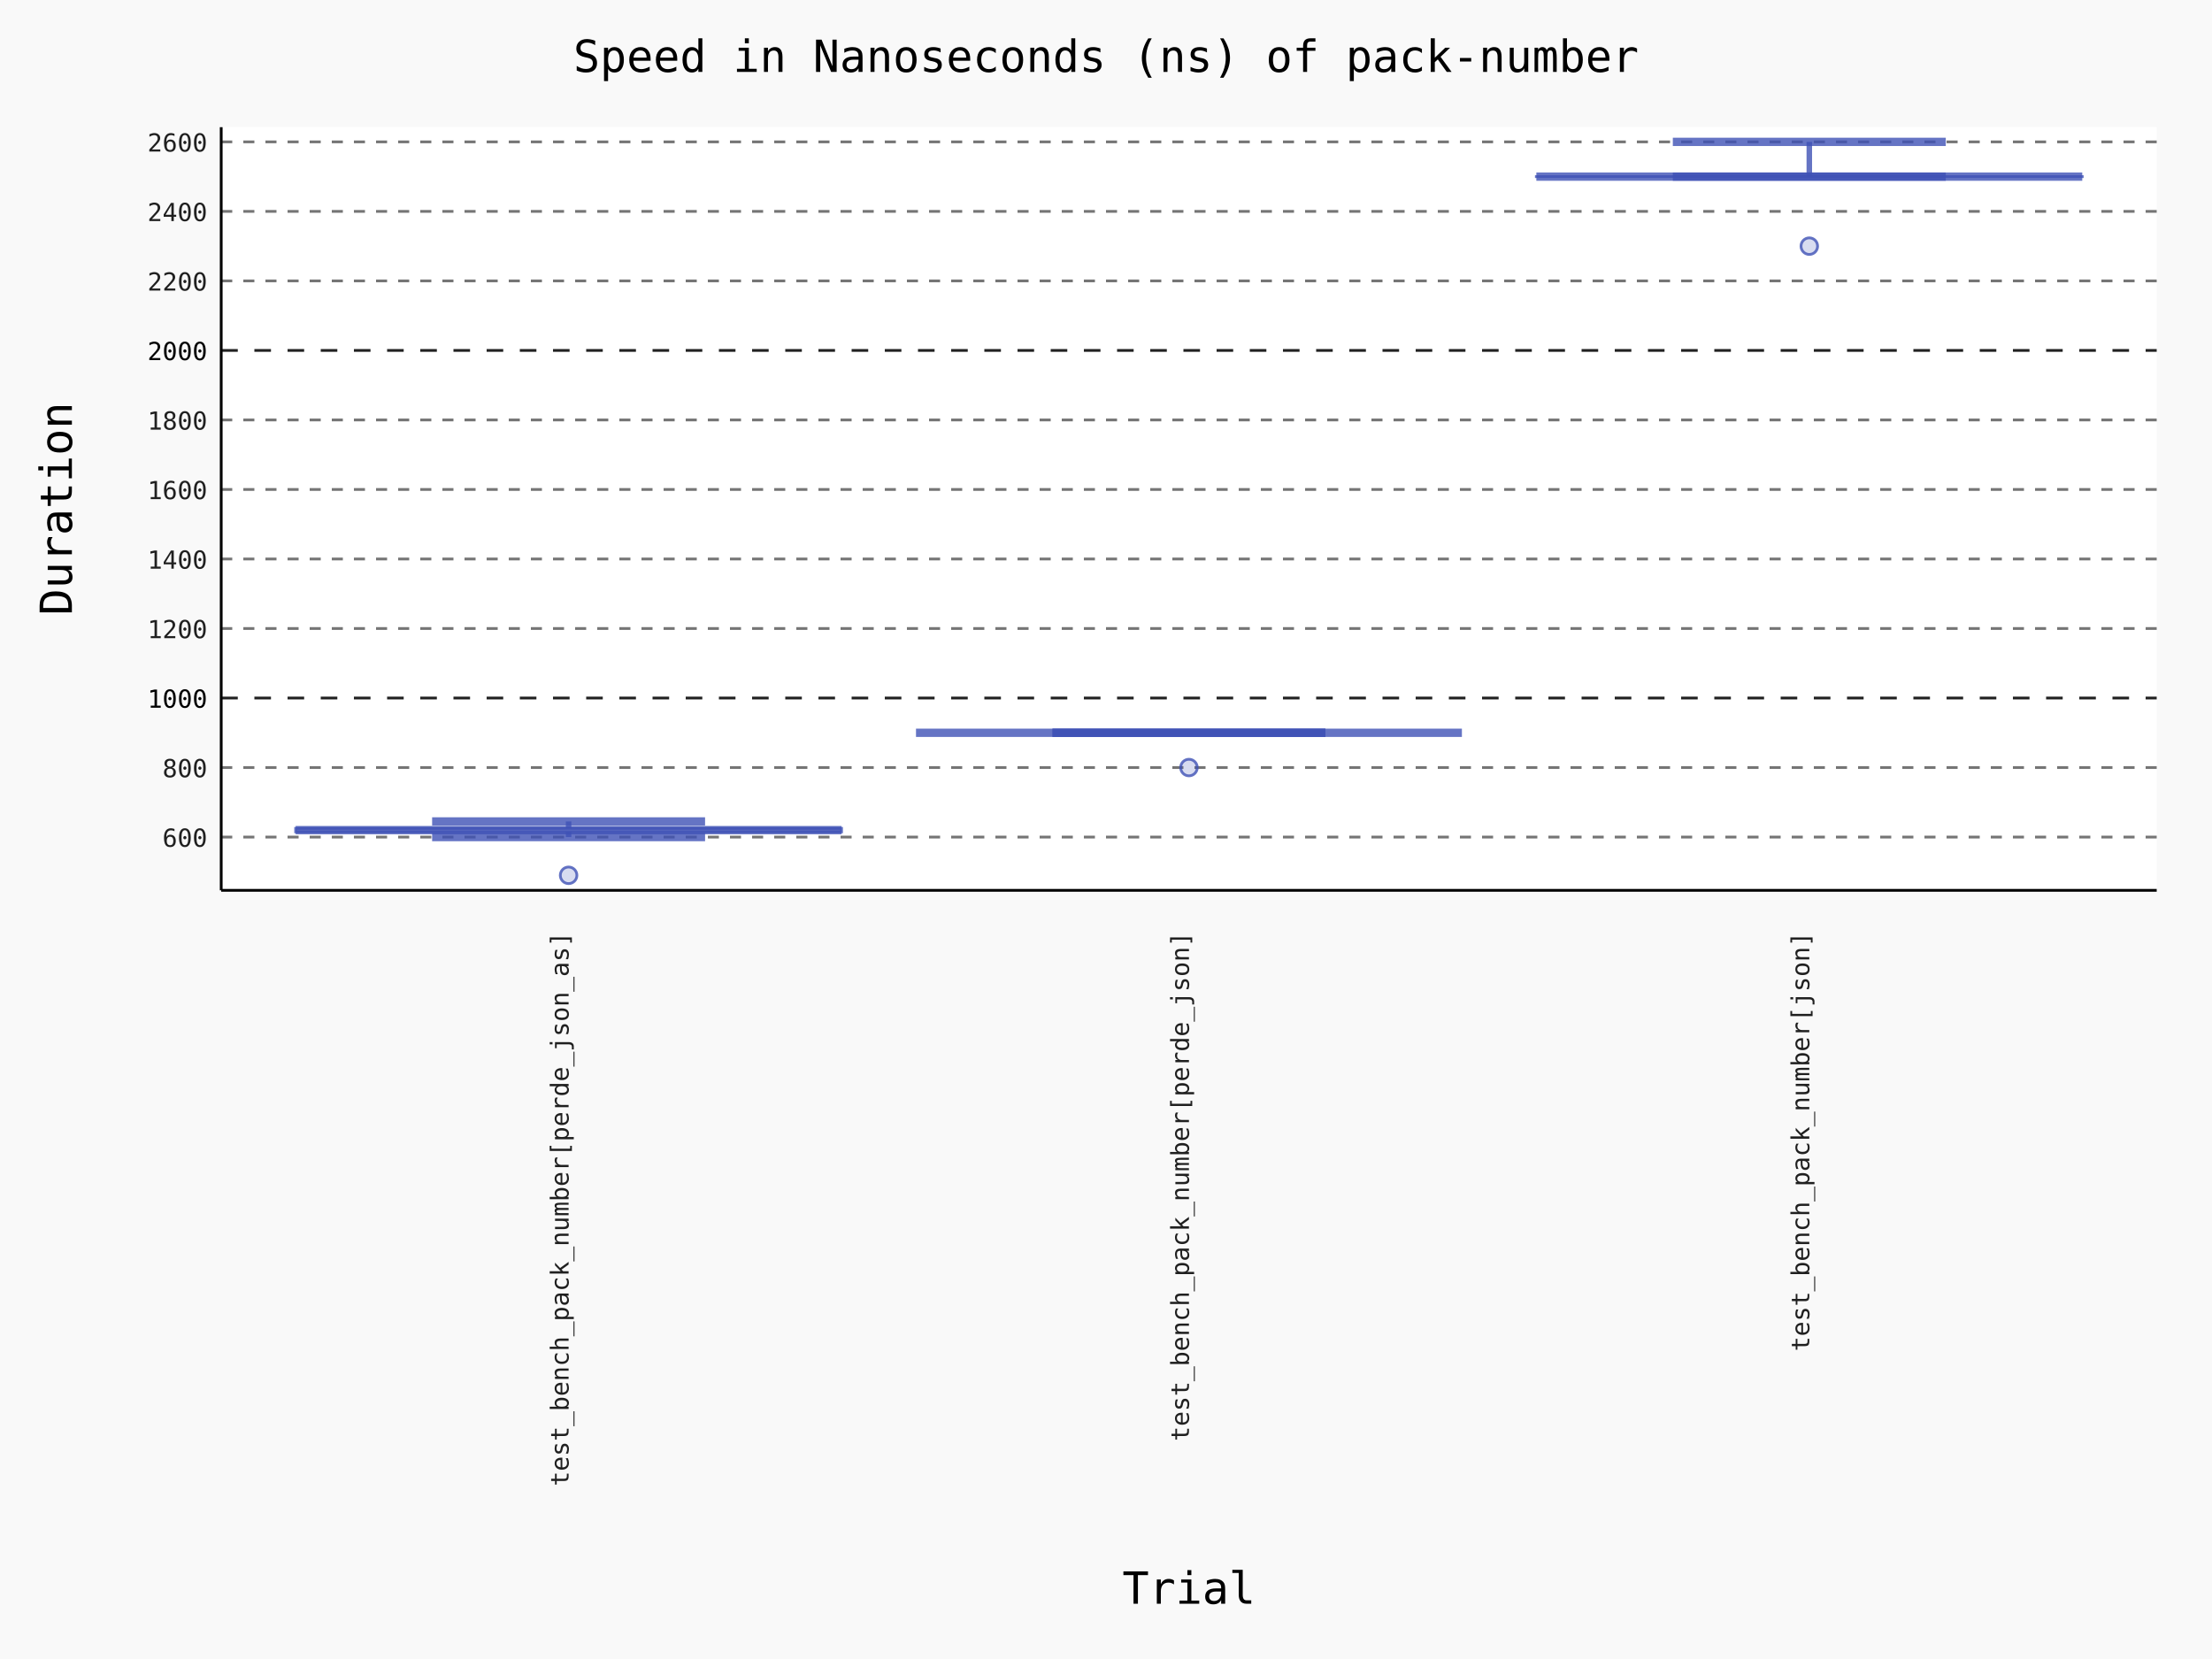
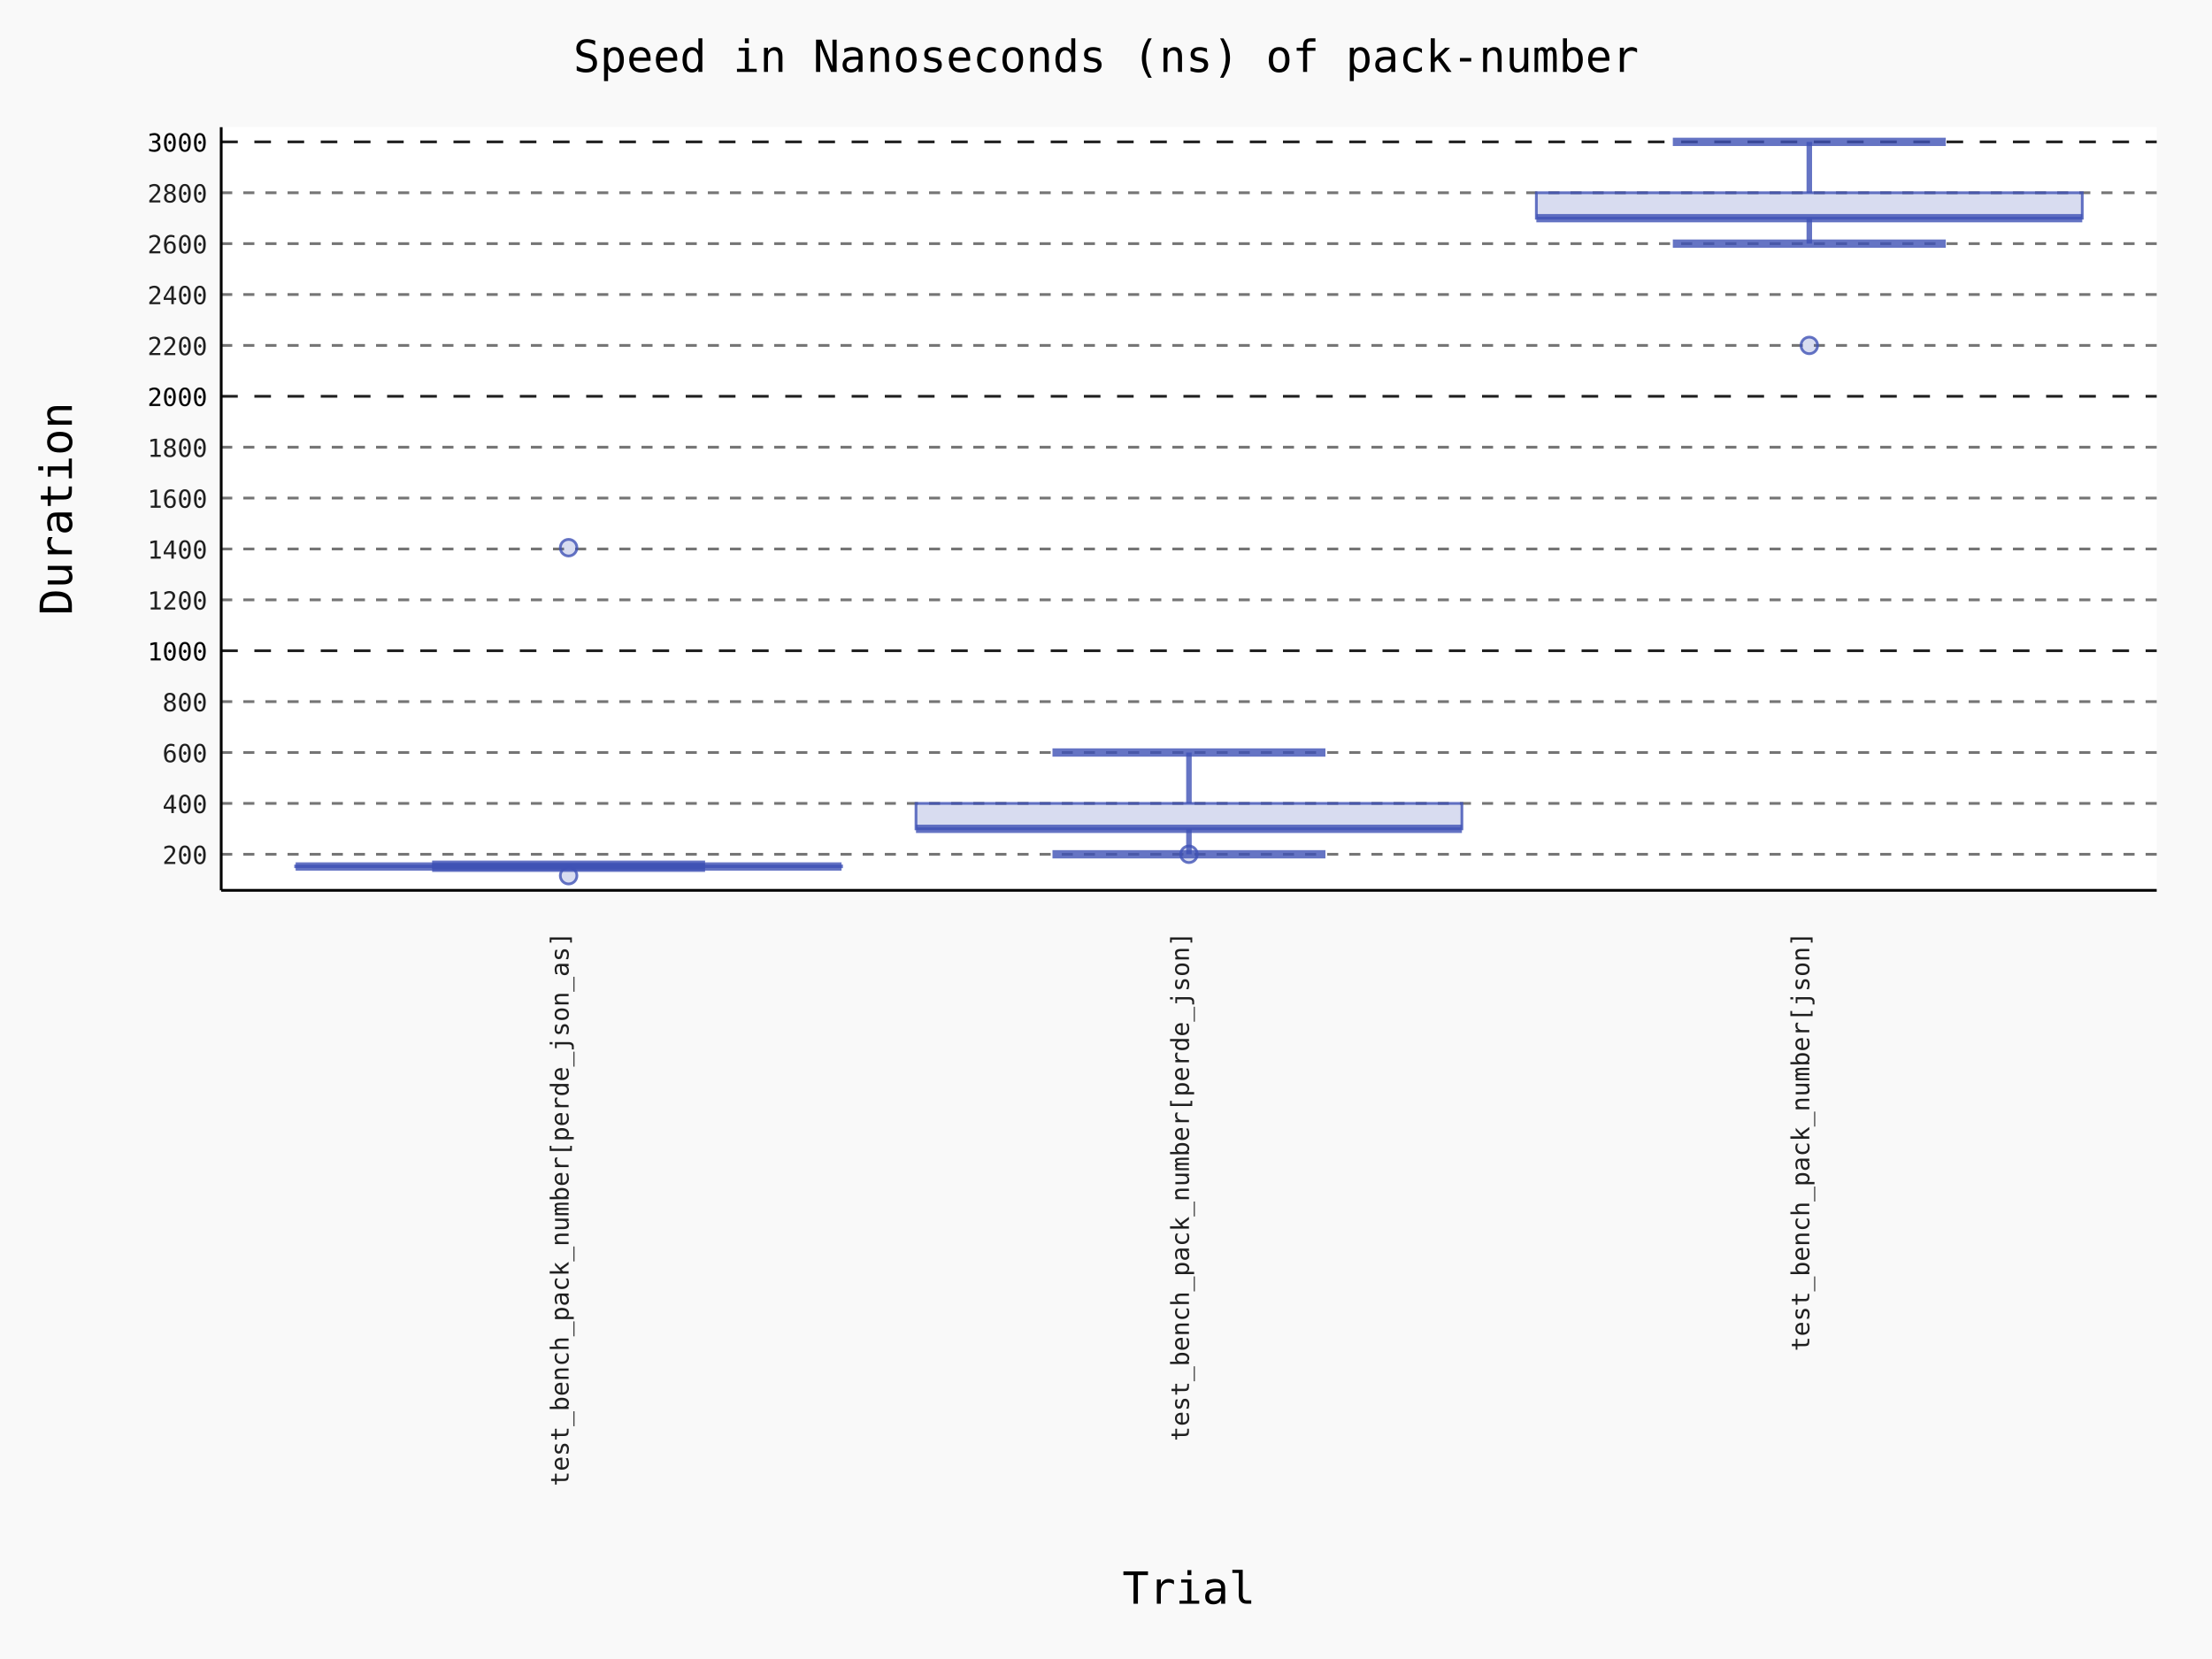
- <svg xmlns="http://www.w3.org/2000/svg" id="chart-3fc9606a-4e2c-4a5e-a06e-6cd311079bae" class="pygal-chart" viewBox="0 0 800 600">
+ <svg xmlns="http://www.w3.org/2000/svg" class="pygal-chart" id="chart-83f99d43-52b0-470d-9cc8-c972e0344bf1" viewBox="0 0 800 600">
  <defs>
-     <style type="text/css">#chart-3fc9606a-4e2c-4a5e-a06e-6cd311079bae{-webkit-user-select:none;-webkit-font-smoothing:antialiased;font-family:Consolas,"Deja Vu Sans Mono","Bitstream Vera Sans Mono","Courier New",monospace}#chart-3fc9606a-4e2c-4a5e-a06e-6cd311079bae .title{font-family:Consolas,"Deja Vu Sans Mono","Bitstream Vera Sans Mono","Courier New",monospace;font-size:16px}#chart-3fc9606a-4e2c-4a5e-a06e-6cd311079bae .legends .legend text{font-family:Consolas,"Deja Vu Sans Mono","Bitstream Vera Sans Mono","Courier New",monospace;font-size:14px}#chart-3fc9606a-4e2c-4a5e-a06e-6cd311079bae .axis text{font-family:Consolas,"Deja Vu Sans Mono","Bitstream Vera Sans Mono","Courier New",monospace;font-size:10px}#chart-3fc9606a-4e2c-4a5e-a06e-6cd311079bae .axis text.major{font-family:Consolas,"Deja Vu Sans Mono","Bitstream Vera Sans Mono","Courier New",monospace;font-size:10px}#chart-3fc9606a-4e2c-4a5e-a06e-6cd311079bae .text-overlay text.value{font-family:Consolas,"Deja Vu Sans Mono","Bitstream Vera Sans Mono","Courier New",monospace;font-size:16px}#chart-3fc9606a-4e2c-4a5e-a06e-6cd311079bae .text-overlay text.label{font-family:Consolas,"Deja Vu Sans Mono","Bitstream Vera Sans Mono","Courier New",monospace;font-size:10px}#chart-3fc9606a-4e2c-4a5e-a06e-6cd311079bae .tooltip{font-family:Consolas,"Deja Vu Sans Mono","Bitstream Vera Sans Mono","Courier New",monospace;font-size:14px}#chart-3fc9606a-4e2c-4a5e-a06e-6cd311079bae text.no_data{font-family:Consolas,"Deja Vu Sans Mono","Bitstream Vera Sans Mono","Courier New",monospace;font-size:64px}
- #chart-3fc9606a-4e2c-4a5e-a06e-6cd311079bae{background-color:rgba(249,249,249,1)}#chart-3fc9606a-4e2c-4a5e-a06e-6cd311079bae path,#chart-3fc9606a-4e2c-4a5e-a06e-6cd311079bae line,#chart-3fc9606a-4e2c-4a5e-a06e-6cd311079bae rect,#chart-3fc9606a-4e2c-4a5e-a06e-6cd311079bae circle{-webkit-transition:150ms;-moz-transition:150ms;transition:150ms}#chart-3fc9606a-4e2c-4a5e-a06e-6cd311079bae .graph &gt; .background{fill:rgba(249,249,249,1)}#chart-3fc9606a-4e2c-4a5e-a06e-6cd311079bae .plot &gt; .background{fill:rgba(255,255,255,1)}#chart-3fc9606a-4e2c-4a5e-a06e-6cd311079bae .graph{fill:rgba(0,0,0,.87)}#chart-3fc9606a-4e2c-4a5e-a06e-6cd311079bae text.no_data{fill:rgba(0,0,0,1)}#chart-3fc9606a-4e2c-4a5e-a06e-6cd311079bae .title{fill:rgba(0,0,0,1)}#chart-3fc9606a-4e2c-4a5e-a06e-6cd311079bae .legends .legend text{fill:rgba(0,0,0,.87)}#chart-3fc9606a-4e2c-4a5e-a06e-6cd311079bae .legends .legend:hover text{fill:rgba(0,0,0,1)}#chart-3fc9606a-4e2c-4a5e-a06e-6cd311079bae .axis .line{stroke:rgba(0,0,0,1)}#chart-3fc9606a-4e2c-4a5e-a06e-6cd311079bae .axis .guide.line{stroke:rgba(0,0,0,.54)}#chart-3fc9606a-4e2c-4a5e-a06e-6cd311079bae .axis .major.line{stroke:rgba(0,0,0,.87)}#chart-3fc9606a-4e2c-4a5e-a06e-6cd311079bae .axis text.major{fill:rgba(0,0,0,1)}#chart-3fc9606a-4e2c-4a5e-a06e-6cd311079bae .axis.y .guides:hover .guide.line,#chart-3fc9606a-4e2c-4a5e-a06e-6cd311079bae .line-graph .axis.x .guides:hover .guide.line,#chart-3fc9606a-4e2c-4a5e-a06e-6cd311079bae .stackedline-graph .axis.x .guides:hover .guide.line,#chart-3fc9606a-4e2c-4a5e-a06e-6cd311079bae .xy-graph .axis.x .guides:hover .guide.line{stroke:rgba(0,0,0,1)}#chart-3fc9606a-4e2c-4a5e-a06e-6cd311079bae .axis .guides:hover text{fill:rgba(0,0,0,1)}#chart-3fc9606a-4e2c-4a5e-a06e-6cd311079bae .reactive{fill-opacity:.7;stroke-opacity:.8}#chart-3fc9606a-4e2c-4a5e-a06e-6cd311079bae .ci{stroke:rgba(0,0,0,.87)}#chart-3fc9606a-4e2c-4a5e-a06e-6cd311079bae .reactive.active,#chart-3fc9606a-4e2c-4a5e-a06e-6cd311079bae .active .reactive{fill-opacity:.8;stroke-opacity:.9;stroke-width:4}#chart-3fc9606a-4e2c-4a5e-a06e-6cd311079bae .ci .reactive.active{stroke-width:1.5}#chart-3fc9606a-4e2c-4a5e-a06e-6cd311079bae .series text{fill:rgba(0,0,0,1)}#chart-3fc9606a-4e2c-4a5e-a06e-6cd311079bae .tooltip rect{fill:rgba(255,255,255,1);stroke:rgba(0,0,0,1);-webkit-transition:opacity 150ms;-moz-transition:opacity 150ms;transition:opacity 150ms}#chart-3fc9606a-4e2c-4a5e-a06e-6cd311079bae .tooltip .label{fill:rgba(0,0,0,.87)}#chart-3fc9606a-4e2c-4a5e-a06e-6cd311079bae .tooltip .label{fill:rgba(0,0,0,.87)}#chart-3fc9606a-4e2c-4a5e-a06e-6cd311079bae .tooltip .legend{font-size:.8em;fill:rgba(0,0,0,.54)}#chart-3fc9606a-4e2c-4a5e-a06e-6cd311079bae .tooltip .x_label{font-size:.6em;fill:rgba(0,0,0,1)}#chart-3fc9606a-4e2c-4a5e-a06e-6cd311079bae .tooltip .xlink{font-size:.5em;text-decoration:underline}#chart-3fc9606a-4e2c-4a5e-a06e-6cd311079bae .tooltip .value{font-size:1.5em}#chart-3fc9606a-4e2c-4a5e-a06e-6cd311079bae .bound{font-size:.5em}#chart-3fc9606a-4e2c-4a5e-a06e-6cd311079bae .max-value{font-size:.75em;fill:rgba(0,0,0,.54)}#chart-3fc9606a-4e2c-4a5e-a06e-6cd311079bae .map-element{fill:rgba(255,255,255,1);stroke:rgba(0,0,0,.54) !important}#chart-3fc9606a-4e2c-4a5e-a06e-6cd311079bae .map-element .reactive{fill-opacity:inherit;stroke-opacity:inherit}#chart-3fc9606a-4e2c-4a5e-a06e-6cd311079bae .color-0,#chart-3fc9606a-4e2c-4a5e-a06e-6cd311079bae .color-0 a:visited{stroke:#3F51B5;fill:#3F51B5}#chart-3fc9606a-4e2c-4a5e-a06e-6cd311079bae .color-1,#chart-3fc9606a-4e2c-4a5e-a06e-6cd311079bae .color-1 a:visited{stroke:#3F51B5;fill:#3F51B5}#chart-3fc9606a-4e2c-4a5e-a06e-6cd311079bae .color-2,#chart-3fc9606a-4e2c-4a5e-a06e-6cd311079bae .color-2 a:visited{stroke:#3F51B5;fill:#3F51B5}#chart-3fc9606a-4e2c-4a5e-a06e-6cd311079bae .text-overlay .color-0 text{fill:black}#chart-3fc9606a-4e2c-4a5e-a06e-6cd311079bae .text-overlay .color-1 text{fill:black}#chart-3fc9606a-4e2c-4a5e-a06e-6cd311079bae .text-overlay .color-2 text{fill:black}
- #chart-3fc9606a-4e2c-4a5e-a06e-6cd311079bae text.no_data{text-anchor:middle}#chart-3fc9606a-4e2c-4a5e-a06e-6cd311079bae .guide.line{fill:none}#chart-3fc9606a-4e2c-4a5e-a06e-6cd311079bae .centered{text-anchor:middle}#chart-3fc9606a-4e2c-4a5e-a06e-6cd311079bae .title{text-anchor:middle}#chart-3fc9606a-4e2c-4a5e-a06e-6cd311079bae .legends .legend text{fill-opacity:1}#chart-3fc9606a-4e2c-4a5e-a06e-6cd311079bae .axis.x text{text-anchor:middle}#chart-3fc9606a-4e2c-4a5e-a06e-6cd311079bae .axis.x:not(.web) text[transform]{text-anchor:start}#chart-3fc9606a-4e2c-4a5e-a06e-6cd311079bae .axis.x:not(.web) text[transform].backwards{text-anchor:end}#chart-3fc9606a-4e2c-4a5e-a06e-6cd311079bae .axis.y text{text-anchor:end}#chart-3fc9606a-4e2c-4a5e-a06e-6cd311079bae .axis.y text[transform].backwards{text-anchor:start}#chart-3fc9606a-4e2c-4a5e-a06e-6cd311079bae .axis.y2 text{text-anchor:start}#chart-3fc9606a-4e2c-4a5e-a06e-6cd311079bae .axis.y2 text[transform].backwards{text-anchor:end}#chart-3fc9606a-4e2c-4a5e-a06e-6cd311079bae .axis .guide.line{stroke-dasharray:4,4}#chart-3fc9606a-4e2c-4a5e-a06e-6cd311079bae .axis .major.guide.line{stroke-dasharray:6,6}#chart-3fc9606a-4e2c-4a5e-a06e-6cd311079bae .horizontal .axis.y .guide.line,#chart-3fc9606a-4e2c-4a5e-a06e-6cd311079bae .horizontal .axis.y2 .guide.line,#chart-3fc9606a-4e2c-4a5e-a06e-6cd311079bae .vertical .axis.x .guide.line{opacity:0}#chart-3fc9606a-4e2c-4a5e-a06e-6cd311079bae .horizontal .axis.always_show .guide.line,#chart-3fc9606a-4e2c-4a5e-a06e-6cd311079bae .vertical .axis.always_show .guide.line{opacity:1 !important}#chart-3fc9606a-4e2c-4a5e-a06e-6cd311079bae .axis.y .guides:hover .guide.line,#chart-3fc9606a-4e2c-4a5e-a06e-6cd311079bae .axis.y2 .guides:hover .guide.line,#chart-3fc9606a-4e2c-4a5e-a06e-6cd311079bae .axis.x .guides:hover .guide.line{opacity:1}#chart-3fc9606a-4e2c-4a5e-a06e-6cd311079bae .axis .guides:hover text{opacity:1}#chart-3fc9606a-4e2c-4a5e-a06e-6cd311079bae .nofill{fill:none}#chart-3fc9606a-4e2c-4a5e-a06e-6cd311079bae .subtle-fill{fill-opacity:.2}#chart-3fc9606a-4e2c-4a5e-a06e-6cd311079bae .dot{stroke-width:1px;fill-opacity:1}#chart-3fc9606a-4e2c-4a5e-a06e-6cd311079bae .dot.active{stroke-width:5px}#chart-3fc9606a-4e2c-4a5e-a06e-6cd311079bae .dot.negative{fill:transparent}#chart-3fc9606a-4e2c-4a5e-a06e-6cd311079bae text,#chart-3fc9606a-4e2c-4a5e-a06e-6cd311079bae tspan{stroke:none !important}#chart-3fc9606a-4e2c-4a5e-a06e-6cd311079bae .series text.active{opacity:1}#chart-3fc9606a-4e2c-4a5e-a06e-6cd311079bae .tooltip rect{fill-opacity:.95;stroke-width:.5}#chart-3fc9606a-4e2c-4a5e-a06e-6cd311079bae .tooltip text{fill-opacity:1}#chart-3fc9606a-4e2c-4a5e-a06e-6cd311079bae .showable{visibility:hidden}#chart-3fc9606a-4e2c-4a5e-a06e-6cd311079bae .showable.shown{visibility:visible}#chart-3fc9606a-4e2c-4a5e-a06e-6cd311079bae .gauge-background{fill:rgba(229,229,229,1);stroke:none}#chart-3fc9606a-4e2c-4a5e-a06e-6cd311079bae .bg-lines{stroke:rgba(249,249,249,1);stroke-width:2px}
+     <style type="text/css">#chart-83f99d43-52b0-470d-9cc8-c972e0344bf1{-webkit-user-select:none;-webkit-font-smoothing:antialiased;font-family:Consolas,"Deja Vu Sans Mono","Bitstream Vera Sans Mono","Courier New",monospace}#chart-83f99d43-52b0-470d-9cc8-c972e0344bf1 .title{font-family:Consolas,"Deja Vu Sans Mono","Bitstream Vera Sans Mono","Courier New",monospace;font-size:16px}#chart-83f99d43-52b0-470d-9cc8-c972e0344bf1 .legends .legend text{font-family:Consolas,"Deja Vu Sans Mono","Bitstream Vera Sans Mono","Courier New",monospace;font-size:14px}#chart-83f99d43-52b0-470d-9cc8-c972e0344bf1 .axis text{font-family:Consolas,"Deja Vu Sans Mono","Bitstream Vera Sans Mono","Courier New",monospace;font-size:10px}#chart-83f99d43-52b0-470d-9cc8-c972e0344bf1 .axis text.major{font-family:Consolas,"Deja Vu Sans Mono","Bitstream Vera Sans Mono","Courier New",monospace;font-size:10px}#chart-83f99d43-52b0-470d-9cc8-c972e0344bf1 .text-overlay text.value{font-family:Consolas,"Deja Vu Sans Mono","Bitstream Vera Sans Mono","Courier New",monospace;font-size:16px}#chart-83f99d43-52b0-470d-9cc8-c972e0344bf1 .text-overlay text.label{font-family:Consolas,"Deja Vu Sans Mono","Bitstream Vera Sans Mono","Courier New",monospace;font-size:10px}#chart-83f99d43-52b0-470d-9cc8-c972e0344bf1 .tooltip{font-family:Consolas,"Deja Vu Sans Mono","Bitstream Vera Sans Mono","Courier New",monospace;font-size:14px}#chart-83f99d43-52b0-470d-9cc8-c972e0344bf1 text.no_data{font-family:Consolas,"Deja Vu Sans Mono","Bitstream Vera Sans Mono","Courier New",monospace;font-size:64px}
+ #chart-83f99d43-52b0-470d-9cc8-c972e0344bf1{background-color:rgba(249,249,249,1)}#chart-83f99d43-52b0-470d-9cc8-c972e0344bf1 path,#chart-83f99d43-52b0-470d-9cc8-c972e0344bf1 line,#chart-83f99d43-52b0-470d-9cc8-c972e0344bf1 rect,#chart-83f99d43-52b0-470d-9cc8-c972e0344bf1 circle{-webkit-transition:150ms;-moz-transition:150ms;transition:150ms}#chart-83f99d43-52b0-470d-9cc8-c972e0344bf1 .graph &gt; .background{fill:rgba(249,249,249,1)}#chart-83f99d43-52b0-470d-9cc8-c972e0344bf1 .plot &gt; .background{fill:rgba(255,255,255,1)}#chart-83f99d43-52b0-470d-9cc8-c972e0344bf1 .graph{fill:rgba(0,0,0,.87)}#chart-83f99d43-52b0-470d-9cc8-c972e0344bf1 text.no_data{fill:rgba(0,0,0,1)}#chart-83f99d43-52b0-470d-9cc8-c972e0344bf1 .title{fill:rgba(0,0,0,1)}#chart-83f99d43-52b0-470d-9cc8-c972e0344bf1 .legends .legend text{fill:rgba(0,0,0,.87)}#chart-83f99d43-52b0-470d-9cc8-c972e0344bf1 .legends .legend:hover text{fill:rgba(0,0,0,1)}#chart-83f99d43-52b0-470d-9cc8-c972e0344bf1 .axis .line{stroke:rgba(0,0,0,1)}#chart-83f99d43-52b0-470d-9cc8-c972e0344bf1 .axis .guide.line{stroke:rgba(0,0,0,.54)}#chart-83f99d43-52b0-470d-9cc8-c972e0344bf1 .axis .major.line{stroke:rgba(0,0,0,.87)}#chart-83f99d43-52b0-470d-9cc8-c972e0344bf1 .axis text.major{fill:rgba(0,0,0,1)}#chart-83f99d43-52b0-470d-9cc8-c972e0344bf1 .axis.y .guides:hover .guide.line,#chart-83f99d43-52b0-470d-9cc8-c972e0344bf1 .line-graph .axis.x .guides:hover .guide.line,#chart-83f99d43-52b0-470d-9cc8-c972e0344bf1 .stackedline-graph .axis.x .guides:hover .guide.line,#chart-83f99d43-52b0-470d-9cc8-c972e0344bf1 .xy-graph .axis.x .guides:hover .guide.line{stroke:rgba(0,0,0,1)}#chart-83f99d43-52b0-470d-9cc8-c972e0344bf1 .axis .guides:hover text{fill:rgba(0,0,0,1)}#chart-83f99d43-52b0-470d-9cc8-c972e0344bf1 .reactive{fill-opacity:.7;stroke-opacity:.8}#chart-83f99d43-52b0-470d-9cc8-c972e0344bf1 .ci{stroke:rgba(0,0,0,.87)}#chart-83f99d43-52b0-470d-9cc8-c972e0344bf1 .reactive.active,#chart-83f99d43-52b0-470d-9cc8-c972e0344bf1 .active .reactive{fill-opacity:.8;stroke-opacity:.9;stroke-width:4}#chart-83f99d43-52b0-470d-9cc8-c972e0344bf1 .ci .reactive.active{stroke-width:1.5}#chart-83f99d43-52b0-470d-9cc8-c972e0344bf1 .series text{fill:rgba(0,0,0,1)}#chart-83f99d43-52b0-470d-9cc8-c972e0344bf1 .tooltip rect{fill:rgba(255,255,255,1);stroke:rgba(0,0,0,1);-webkit-transition:opacity 150ms;-moz-transition:opacity 150ms;transition:opacity 150ms}#chart-83f99d43-52b0-470d-9cc8-c972e0344bf1 .tooltip .label{fill:rgba(0,0,0,.87)}#chart-83f99d43-52b0-470d-9cc8-c972e0344bf1 .tooltip .label{fill:rgba(0,0,0,.87)}#chart-83f99d43-52b0-470d-9cc8-c972e0344bf1 .tooltip .legend{font-size:.8em;fill:rgba(0,0,0,.54)}#chart-83f99d43-52b0-470d-9cc8-c972e0344bf1 .tooltip .x_label{font-size:.6em;fill:rgba(0,0,0,1)}#chart-83f99d43-52b0-470d-9cc8-c972e0344bf1 .tooltip .xlink{font-size:.5em;text-decoration:underline}#chart-83f99d43-52b0-470d-9cc8-c972e0344bf1 .tooltip .value{font-size:1.5em}#chart-83f99d43-52b0-470d-9cc8-c972e0344bf1 .bound{font-size:.5em}#chart-83f99d43-52b0-470d-9cc8-c972e0344bf1 .max-value{font-size:.75em;fill:rgba(0,0,0,.54)}#chart-83f99d43-52b0-470d-9cc8-c972e0344bf1 .map-element{fill:rgba(255,255,255,1);stroke:rgba(0,0,0,.54) !important}#chart-83f99d43-52b0-470d-9cc8-c972e0344bf1 .map-element .reactive{fill-opacity:inherit;stroke-opacity:inherit}#chart-83f99d43-52b0-470d-9cc8-c972e0344bf1 .color-0,#chart-83f99d43-52b0-470d-9cc8-c972e0344bf1 .color-0 a:visited{stroke:#3F51B5;fill:#3F51B5}#chart-83f99d43-52b0-470d-9cc8-c972e0344bf1 .color-1,#chart-83f99d43-52b0-470d-9cc8-c972e0344bf1 .color-1 a:visited{stroke:#3F51B5;fill:#3F51B5}#chart-83f99d43-52b0-470d-9cc8-c972e0344bf1 .color-2,#chart-83f99d43-52b0-470d-9cc8-c972e0344bf1 .color-2 a:visited{stroke:#3F51B5;fill:#3F51B5}#chart-83f99d43-52b0-470d-9cc8-c972e0344bf1 .text-overlay .color-0 text{fill:black}#chart-83f99d43-52b0-470d-9cc8-c972e0344bf1 .text-overlay .color-1 text{fill:black}#chart-83f99d43-52b0-470d-9cc8-c972e0344bf1 .text-overlay .color-2 text{fill:black}
+ #chart-83f99d43-52b0-470d-9cc8-c972e0344bf1 text.no_data{text-anchor:middle}#chart-83f99d43-52b0-470d-9cc8-c972e0344bf1 .guide.line{fill:none}#chart-83f99d43-52b0-470d-9cc8-c972e0344bf1 .centered{text-anchor:middle}#chart-83f99d43-52b0-470d-9cc8-c972e0344bf1 .title{text-anchor:middle}#chart-83f99d43-52b0-470d-9cc8-c972e0344bf1 .legends .legend text{fill-opacity:1}#chart-83f99d43-52b0-470d-9cc8-c972e0344bf1 .axis.x text{text-anchor:middle}#chart-83f99d43-52b0-470d-9cc8-c972e0344bf1 .axis.x:not(.web) text[transform]{text-anchor:start}#chart-83f99d43-52b0-470d-9cc8-c972e0344bf1 .axis.x:not(.web) text[transform].backwards{text-anchor:end}#chart-83f99d43-52b0-470d-9cc8-c972e0344bf1 .axis.y text{text-anchor:end}#chart-83f99d43-52b0-470d-9cc8-c972e0344bf1 .axis.y text[transform].backwards{text-anchor:start}#chart-83f99d43-52b0-470d-9cc8-c972e0344bf1 .axis.y2 text{text-anchor:start}#chart-83f99d43-52b0-470d-9cc8-c972e0344bf1 .axis.y2 text[transform].backwards{text-anchor:end}#chart-83f99d43-52b0-470d-9cc8-c972e0344bf1 .axis .guide.line{stroke-dasharray:4,4}#chart-83f99d43-52b0-470d-9cc8-c972e0344bf1 .axis .major.guide.line{stroke-dasharray:6,6}#chart-83f99d43-52b0-470d-9cc8-c972e0344bf1 .horizontal .axis.y .guide.line,#chart-83f99d43-52b0-470d-9cc8-c972e0344bf1 .horizontal .axis.y2 .guide.line,#chart-83f99d43-52b0-470d-9cc8-c972e0344bf1 .vertical .axis.x .guide.line{opacity:0}#chart-83f99d43-52b0-470d-9cc8-c972e0344bf1 .horizontal .axis.always_show .guide.line,#chart-83f99d43-52b0-470d-9cc8-c972e0344bf1 .vertical .axis.always_show .guide.line{opacity:1 !important}#chart-83f99d43-52b0-470d-9cc8-c972e0344bf1 .axis.y .guides:hover .guide.line,#chart-83f99d43-52b0-470d-9cc8-c972e0344bf1 .axis.y2 .guides:hover .guide.line,#chart-83f99d43-52b0-470d-9cc8-c972e0344bf1 .axis.x .guides:hover .guide.line{opacity:1}#chart-83f99d43-52b0-470d-9cc8-c972e0344bf1 .axis .guides:hover text{opacity:1}#chart-83f99d43-52b0-470d-9cc8-c972e0344bf1 .nofill{fill:none}#chart-83f99d43-52b0-470d-9cc8-c972e0344bf1 .subtle-fill{fill-opacity:.2}#chart-83f99d43-52b0-470d-9cc8-c972e0344bf1 .dot{stroke-width:1px;fill-opacity:1}#chart-83f99d43-52b0-470d-9cc8-c972e0344bf1 .dot.active{stroke-width:5px}#chart-83f99d43-52b0-470d-9cc8-c972e0344bf1 .dot.negative{fill:transparent}#chart-83f99d43-52b0-470d-9cc8-c972e0344bf1 text,#chart-83f99d43-52b0-470d-9cc8-c972e0344bf1 tspan{stroke:none !important}#chart-83f99d43-52b0-470d-9cc8-c972e0344bf1 .series text.active{opacity:1}#chart-83f99d43-52b0-470d-9cc8-c972e0344bf1 .tooltip rect{fill-opacity:.95;stroke-width:.5}#chart-83f99d43-52b0-470d-9cc8-c972e0344bf1 .tooltip text{fill-opacity:1}#chart-83f99d43-52b0-470d-9cc8-c972e0344bf1 .showable{visibility:hidden}#chart-83f99d43-52b0-470d-9cc8-c972e0344bf1 .showable.shown{visibility:visible}#chart-83f99d43-52b0-470d-9cc8-c972e0344bf1 .gauge-background{fill:rgba(229,229,229,1);stroke:none}#chart-83f99d43-52b0-470d-9cc8-c972e0344bf1 .bg-lines{stroke:rgba(249,249,249,1);stroke-width:2px}
.tooltip .value{font-size:1em !important}.axis text{font-size:9px !important}</style>
  </defs>
  <g class="graph custombox-graph vertical">
-     <rect x="0" y="0" width="800" height="600" class="background" />
-     <g transform="translate(80, 46)" class="plot">
-       <rect x="0" y="0" width="700.0" height="276.0" class="background" />
+     <rect class="background" height="600" width="800" x="0" y="0" />
+     <g class="plot" transform="translate(80, 46)">
+       <rect class="background" height="276.0" width="700.0" x="0" y="0" />
      <g class="axis y always_show">
-         <path d="M0 276 h700" class="line" />
+         <path class="line" d="M0 276 h700" />
        <g class="guides">
-           <path d="M0 256.738 h700" class="guide line" />
-           <text x="-5" y="260.238" class="">600</text>
+           <path class="guide line" d="M0 262.963 h700" />
+           <text class="" x="-5" y="266.463">200</text>
        </g>
        <g class="guides">
-           <path d="M0 231.595 h700" class="guide line" />
-           <text x="-5" y="235.095" class="">800</text>
+           <path class="guide line" d="M0 244.559 h700" />
+           <text class="" x="-5" y="248.059">400</text>
        </g>
        <g class="guides">
-           <path d="M0 206.452 h700" class="major guide line" />
-           <text x="-5" y="209.952" class="major">1000</text>
+           <path class="guide line" d="M0 226.155 h700" />
+           <text class="" x="-5" y="229.655">600</text>
        </g>
        <g class="guides">
-           <path d="M0 181.309 h700" class="guide line" />
-           <text x="-5" y="184.809" class="">1200</text>
+           <path class="guide line" d="M0 207.751 h700" />
+           <text class="" x="-5" y="211.251">800</text>
        </g>
        <g class="guides">
-           <path d="M0 156.166 h700" class="guide line" />
-           <text x="-5" y="159.666" class="">1400</text>
+           <path class="major guide line" d="M0 189.347 h700" />
+           <text class="major" x="-5" y="192.847">1000</text>
        </g>
        <g class="guides">
-           <path d="M0 131.023 h700" class="guide line" />
-           <text x="-5" y="134.523" class="">1600</text>
+           <path class="guide line" d="M0 170.943 h700" />
+           <text class="" x="-5" y="174.443">1200</text>
        </g>
        <g class="guides">
-           <path d="M0 105.88 h700" class="guide line" />
-           <text x="-5" y="109.38" class="">1800</text>
+           <path class="guide line" d="M0 152.539 h700" />
+           <text class="" x="-5" y="156.039">1400</text>
        </g>
        <g class="guides">
-           <path d="M0 80.737 h700" class="major guide line" />
-           <text x="-5" y="84.237" class="major">2000</text>
+           <path class="guide line" d="M0 134.135 h700" />
+           <text class="" x="-5" y="137.635">1600</text>
        </g>
        <g class="guides">
-           <path d="M0 55.594 h700" class="guide line" />
-           <text x="-5" y="59.094" class="">2200</text>
+           <path class="guide line" d="M0 115.731 h700" />
+           <text class="" x="-5" y="119.231">1800</text>
        </g>
        <g class="guides">
-           <path d="M0 30.451 h700" class="guide line" />
-           <text x="-5" y="33.951" class="">2400</text>
+           <path class="major guide line" d="M0 97.327 h700" />
+           <text class="major" x="-5" y="100.827">2000</text>
        </g>
        <g class="guides">
-           <path d="M0 5.308 h700" class="guide line" />
-           <text x="-5" y="8.808" class="">2600</text>
+           <path class="guide line" d="M0 78.923 h700" />
+           <text class="" x="-5" y="82.423">2200</text>
+         </g>
+         <g class="guides">
+           <path class="guide line" d="M0 60.519 h700" />
+           <text class="" x="-5" y="64.019">2400</text>
+         </g>
+         <g class="guides">
+           <path class="guide line" d="M0 42.116 h700" />
+           <text class="" x="-5" y="45.616">2600</text>
+         </g>
+         <g class="guides">
+           <path class="guide line" d="M0 23.712 h700" />
+           <text class="" x="-5" y="27.212">2800</text>
+         </g>
+         <g class="guides">
+           <path class="major guide line" d="M0 5.308 h700" />
+           <text class="major" x="-5" y="8.808">3000</text>
        </g>
      </g>
      <g class="axis x">
-         <path d="M0 0 v276" class="line" />
+         <path class="line" d="M0 0 v276" />
        <g class="guides">
-           <path d="M125.641 0 v276" class="guide line" />
-           <text x="125.641" y="291.0" class="backwards" transform="rotate(270 125.641 291)">test_bench_pack_number[perde_json_as]</text>
+           <path class="guide line" d="M125.641 0 v276" />
+           <text class="backwards" transform="rotate(270 125.641 291)" x="125.641" y="291.0">test_bench_pack_number[perde_json_as]</text>
        </g>
        <g class="guides">
-           <path d="M350 0 v276" class="guide line" />
-           <text x="350.0" y="291.0" class="backwards" transform="rotate(270 350 291)">test_bench_pack_number[perde_json]</text>
+           <path class="guide line" d="M350 0 v276" />
+           <text class="backwards" transform="rotate(270 350 291)" x="350.0" y="291.0">test_bench_pack_number[perde_json]</text>
        </g>
        <g class="guides">
-           <path d="M574.359 0 v276" class="guide line" />
-           <text x="574.359" y="291.0" class="backwards" transform="rotate(270 574.359 291)">test_bench_pack_number[json]</text>
+           <path class="guide line" d="M574.359 0 v276" />
+           <text class="backwards" transform="rotate(270 574.359 291)" x="574.359" y="291.0">test_bench_pack_number[json]</text>
        </g>
      </g>
      <g class="series serie-0 color-0">
        <g class="boxes">
          <g class="box">
-             <path stroke-width="3" d="M76.282 256.738 L175 256.738" class="reactive tooltip-trigger" />
-             <path stroke-width="3" d="M26.923 254.224 L224.359 254.224" class="reactive tooltip-trigger" />
-             <path stroke-width="3" d="M76.282 251.081 L175 251.081" class="reactive tooltip-trigger" />
-             <path stroke-width="2" d="M125.641 256.738 L125.641 254.852" class="reactive tooltip-trigger" />
-             <path stroke-width="2" d="M125.641 251.081 L125.641 253.595" class="reactive tooltip-trigger" />
-             <rect x="26.923" y="253.595" height="1.257" width="197.436" class="subtle-fill reactive tooltip-trigger" />
-             <circle cx="125.641" cy="270.567" r="3" class="subtle-fill reactive tooltip-trigger" />
-             <circle cx="125.641" cy="-1267.558" r="3" class="subtle-fill reactive tooltip-trigger" />
+             <path class="reactive tooltip-trigger" d="M76.282 267.84 L175 267.84" stroke-width="3" />
+             <path class="reactive tooltip-trigger" d="M26.923 267.38 L224.359 267.38" stroke-width="3" />
+             <path class="reactive tooltip-trigger" d="M76.282 266.735 L175 266.735" stroke-width="3" />
+             <path class="reactive tooltip-trigger" d="M125.641 267.84 L125.641 267.472" stroke-width="2" />
+             <path class="reactive tooltip-trigger" d="M125.641 266.735 L125.641 267.196" stroke-width="2" />
+             <rect class="subtle-fill reactive tooltip-trigger" height="0.276" width="197.436" x="26.923" y="267.196" />
+             <circle class="subtle-fill reactive tooltip-trigger" cx="125.641" cy="270.692" r="3" />
+             <circle class="subtle-fill reactive tooltip-trigger" cx="125.641" cy="152.079" r="3" />
          </g>
        </g>
      </g>
      <g class="series serie-1 color-1">
        <g class="boxes">
          <g class="box">
-             <path stroke-width="3" d="M300.641 219.023 L399.359 219.023" class="reactive tooltip-trigger" />
-             <path stroke-width="3" d="M251.282 219.023 L448.718 219.023" class="reactive tooltip-trigger" />
-             <path stroke-width="3" d="M300.641 219.023 L399.359 219.023" class="reactive tooltip-trigger" />
-             <path stroke-width="2" d="M350 219.023 L350 219.023" class="reactive tooltip-trigger" />
-             <path stroke-width="2" d="M350 219.023 L350 219.023" class="reactive tooltip-trigger" />
-             <rect x="251.282" y="219.023" height="0.0" width="197.436" class="subtle-fill reactive tooltip-trigger" />
-             <circle cx="350.0" cy="231.595" r="3" class="subtle-fill reactive tooltip-trigger" />
-             <circle cx="350.0" cy="-4570.722" r="3" class="subtle-fill reactive tooltip-trigger" />
+             <path class="reactive tooltip-trigger" d="M300.641 262.963 L399.359 262.963" stroke-width="3" />
+             <path class="reactive tooltip-trigger" d="M251.282 253.761 L448.718 253.761" stroke-width="3" />
+             <path class="reactive tooltip-trigger" d="M300.641 226.155 L399.359 226.155" stroke-width="3" />
+             <path class="reactive tooltip-trigger" d="M350 262.963 L350 253.761" stroke-width="2" />
+             <path class="reactive tooltip-trigger" d="M350 226.155 L350 244.559" stroke-width="2" />
+             <rect class="subtle-fill reactive tooltip-trigger" height="9.202" width="197.436" x="251.282" y="244.559" />
+             <circle class="subtle-fill reactive tooltip-trigger" cx="350.0" cy="262.963" r="3" />
+             <circle class="subtle-fill reactive tooltip-trigger" cx="350.0" cy="-1927.105" r="3" />
          </g>
        </g>
      </g>
      <g class="series serie-2 color-2">
        <g class="boxes">
          <g class="box">
-             <path stroke-width="3" d="M525 17.88 L623.718 17.88" class="reactive tooltip-trigger" />
-             <path stroke-width="3" d="M475.641 17.88 L673.077 17.88" class="reactive tooltip-trigger" />
-             <path stroke-width="3" d="M525 5.308 L623.718 5.308" class="reactive tooltip-trigger" />
-             <path stroke-width="2" d="M574.359 17.88 L574.359 17.88" class="reactive tooltip-trigger" />
-             <path stroke-width="2" d="M574.359 5.308 L574.359 17.879" class="reactive tooltip-trigger" />
-             <rect x="475.641" y="17.879" height="0.001" width="197.436" class="subtle-fill reactive tooltip-trigger" />
-             <circle cx="574.359" cy="43.023" r="3" class="subtle-fill reactive tooltip-trigger" />
-             <circle cx="574.359" cy="-48395.013" r="3" class="subtle-fill reactive tooltip-trigger" />
+             <path class="reactive tooltip-trigger" d="M525 42.116 L623.718 42.116" stroke-width="3" />
+             <path class="reactive tooltip-trigger" d="M475.641 32.914 L673.077 32.914" stroke-width="3" />
+             <path class="reactive tooltip-trigger" d="M525 5.308 L623.718 5.308" stroke-width="3" />
+             <path class="reactive tooltip-trigger" d="M574.359 42.116 L574.359 32.914" stroke-width="2" />
+             <path class="reactive tooltip-trigger" d="M574.359 5.308 L574.359 23.712" stroke-width="2" />
+             <rect class="subtle-fill reactive tooltip-trigger" height="9.202" width="197.436" x="475.641" y="23.712" />
+             <circle class="subtle-fill reactive tooltip-trigger" cx="574.359" cy="78.924" r="3" />
+             <circle class="subtle-fill reactive tooltip-trigger" cx="574.359" cy="-3574.256" r="3" />
          </g>
        </g>
      </g>
    </g>
    <g class="titles">
-       <text x="400.0" y="26" class="title plot_title">Speed in Nanoseconds (ns) of pack-number</text>
-       <text x="430.0" y="580.0" class="title">Trial</text>
-       <text x="0" y="210.0" class="title" transform="rotate(-90 0 184)">Duration</text>
+       <text class="title plot_title" x="400.0" y="26">Speed in Nanoseconds (ns) of pack-number</text>
+       <text class="title" x="430.0" y="580.0">Trial</text>
+       <text class="title" transform="rotate(-90 0 184)" x="0" y="210.0">Duration</text>
    </g>
-     <g transform="translate(80, 46)" class="plot overlay">
+     <g class="plot overlay" transform="translate(80, 46)">
      <g class="series serie-0 color-0" />
      <g class="series serie-1 color-1" />
      <g class="series serie-2 color-2" />
    </g>
-     <g transform="translate(80, 46)" class="plot text-overlay">
+     <g class="plot text-overlay" transform="translate(80, 46)">
      <g class="series serie-0 color-0" />
      <g class="series serie-1 color-1" />
      <g class="series serie-2 color-2" />
    </g>
-     <g transform="translate(80, 46)" class="plot tooltip-overlay">
-       <g transform="translate(0 0)" style="opacity: 0" class="tooltip">
-         <rect rx="0" ry="0" width="0" height="0" class="tooltip-box" />
+     <g class="plot tooltip-overlay" transform="translate(80, 46)">
+       <g class="tooltip" style="opacity: 0" transform="translate(0 0)">
+         <rect class="tooltip-box" height="0" rx="0" ry="0" width="0" />
        <g class="text" />
      </g>
    </g>
  </g>
</svg>
